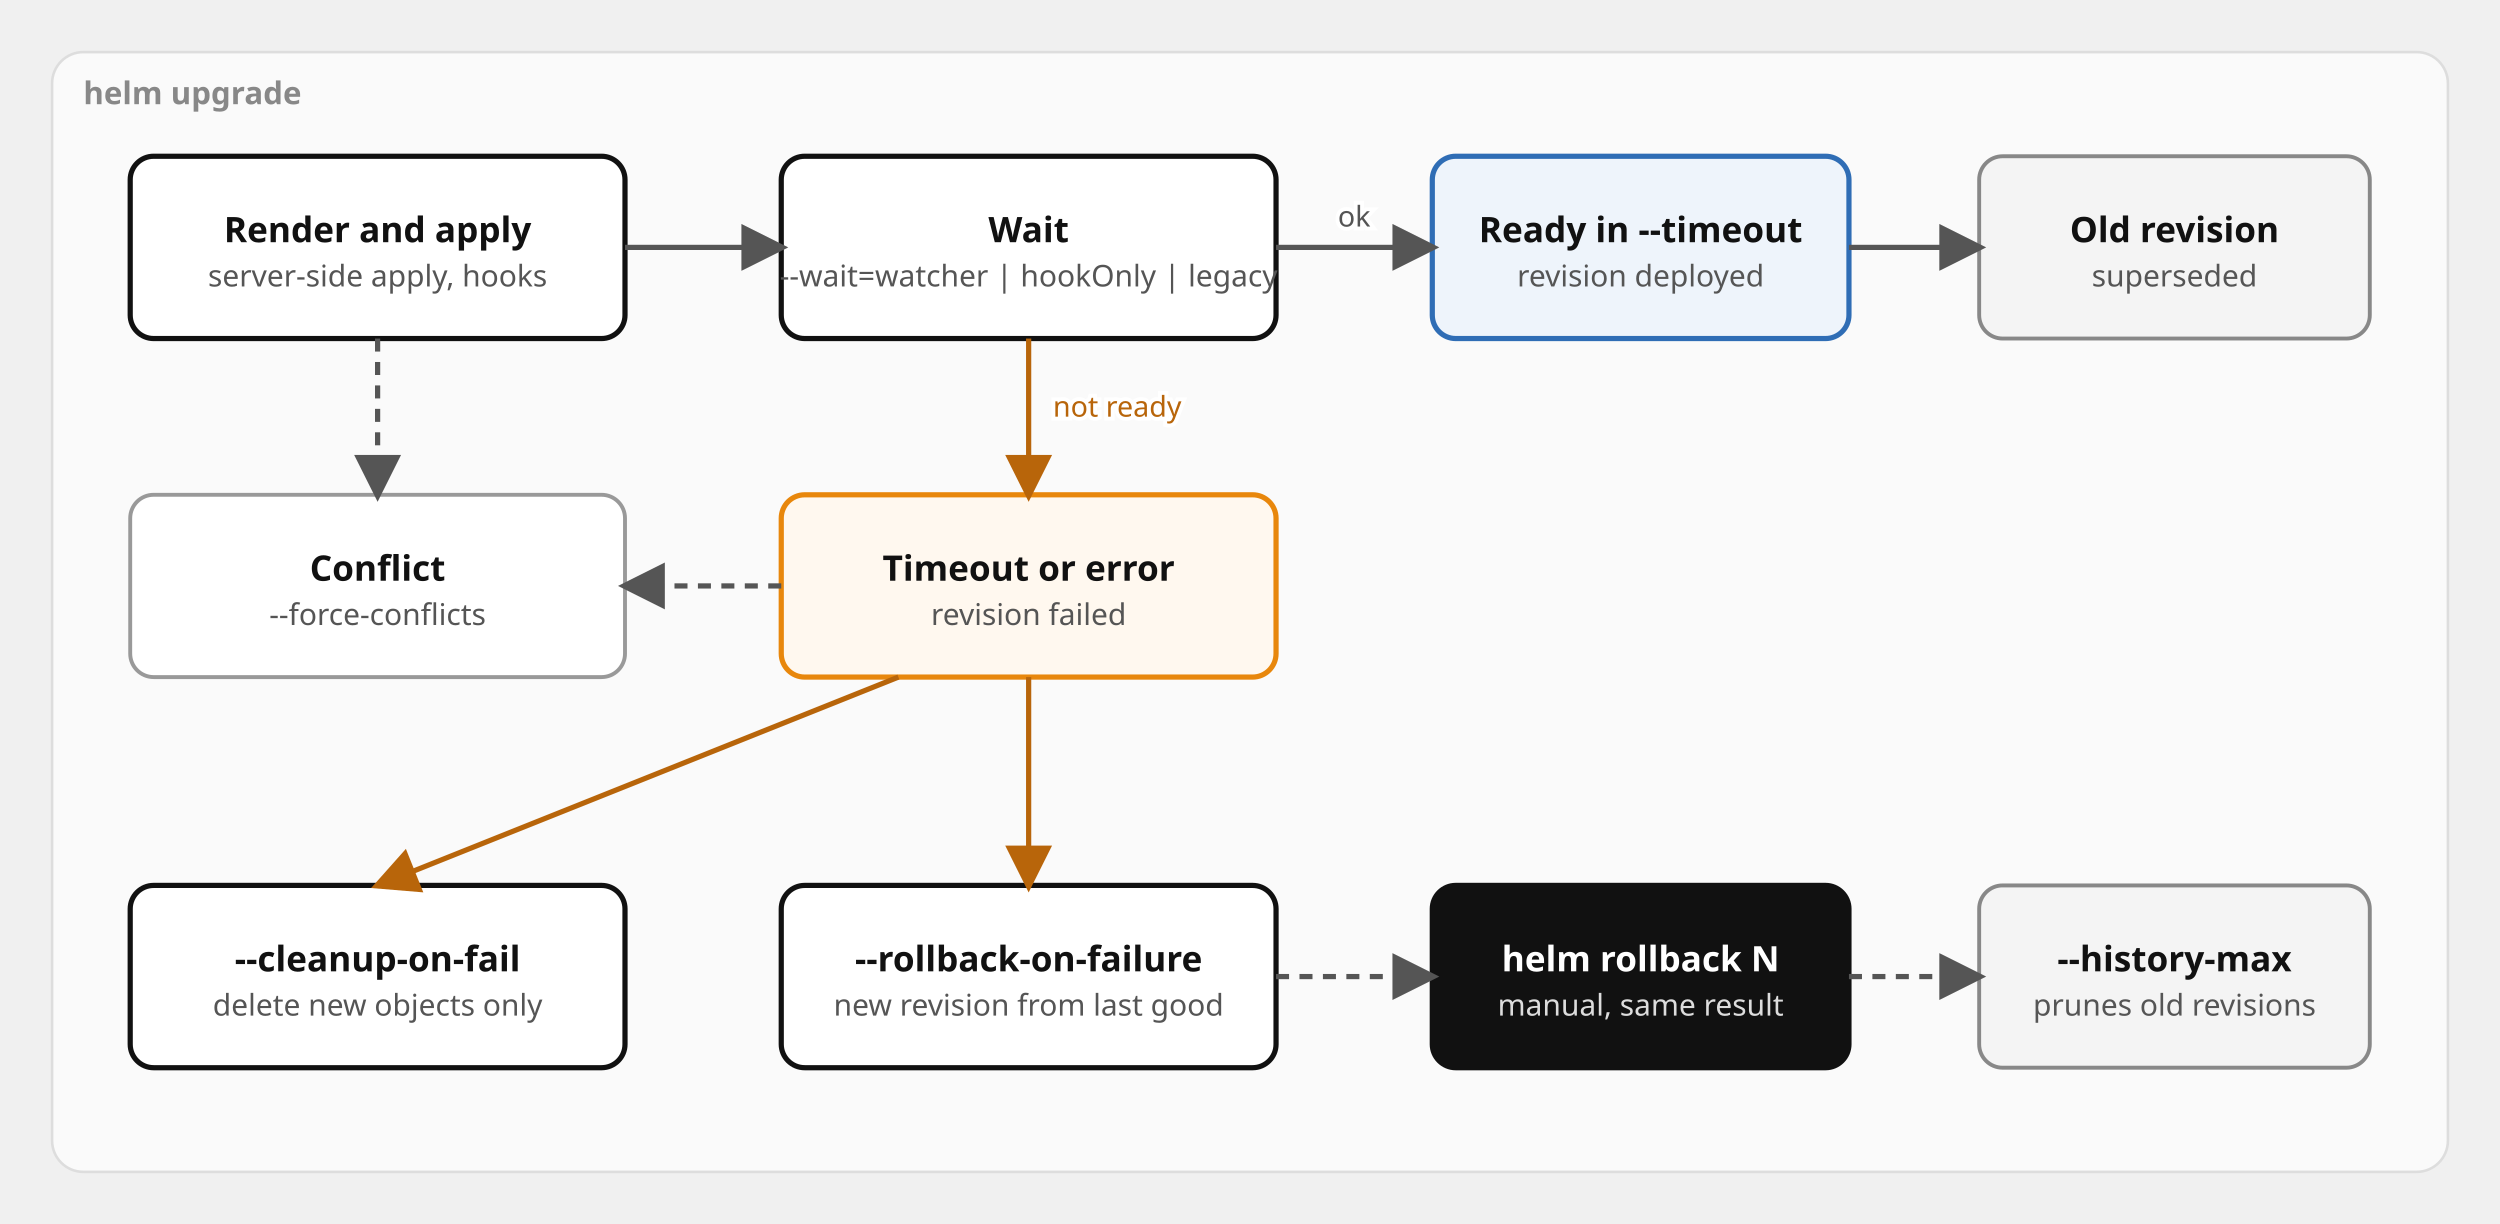
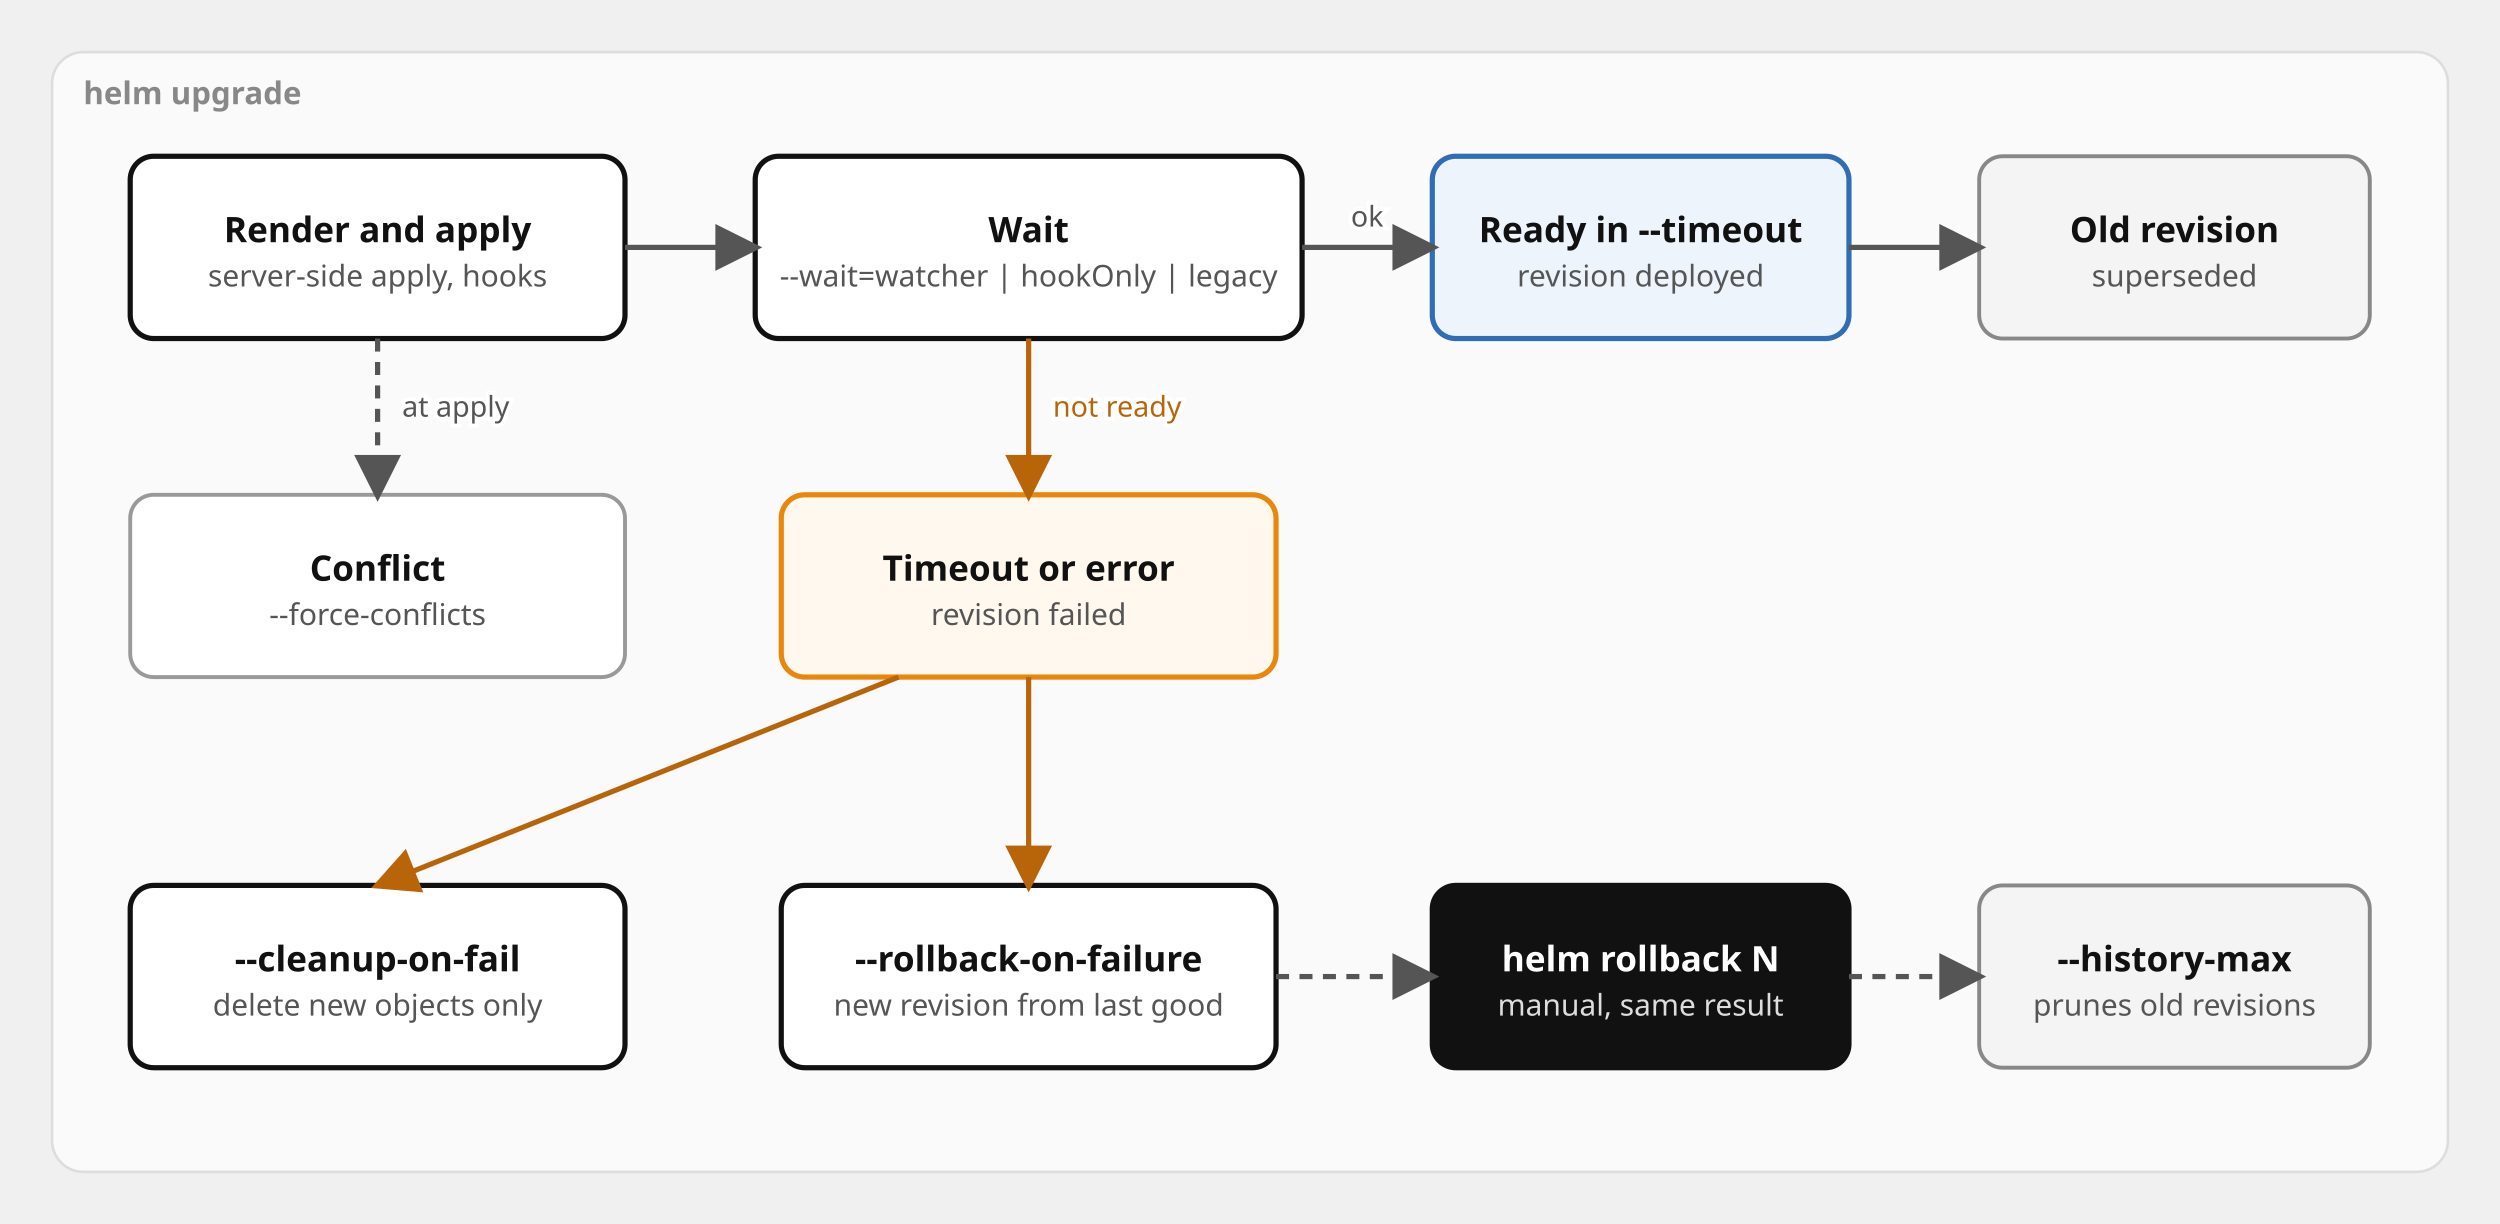
<svg xmlns="http://www.w3.org/2000/svg" viewBox="0 0 960 470" font-family="'Red Hat Text', system-ui, sans-serif" role="img">
  <defs>
    <marker id="a" viewBox="0 0 10 10" refX="8.5" refY="5" markerWidth="9" markerHeight="9" orient="auto-start-reverse">
      <path d="M0,0 L10,5 L0,10 z" fill="#555" />
    </marker>
    <marker id="am" viewBox="0 0 10 10" refX="8.5" refY="5" markerWidth="9" markerHeight="9" orient="auto-start-reverse">
      <path d="M0,0 L10,5 L0,10 z" fill="#b8650a" />
    </marker>
  </defs>
  <rect x="20" y="20" width="920" height="430" rx="12" fill="#fafafa" stroke="#ddd" />
  <text x="32" y="40" font-size="12" font-weight="700" fill="#888">helm upgrade</text>
  <rect x="50" y="60" width="190" height="70" rx="9" fill="#ffffff" stroke="#111111" stroke-width="2" />
  <text x="145.0" y="93.0" font-size="13.5" font-weight="700" fill="#111111" text-anchor="middle">Render and apply</text>
  <text x="145.0" y="110.0" font-size="11.5" fill="#555555" text-anchor="middle">server-side apply, hooks</text>
-   <rect x="300" y="60" width="190" height="70" rx="9" fill="#ffffff" stroke="#111111" stroke-width="2" />
+   <rect x="290" y="60" width="210" height="70" rx="9" fill="#ffffff" stroke="#111111" stroke-width="2" />
  <text x="395.0" y="93.0" font-size="13.5" font-weight="700" fill="#111111" text-anchor="middle">Wait</text>
  <text x="395.0" y="110.0" font-size="11.5" fill="#555555" text-anchor="middle">--wait=watcher | hookOnly | legacy</text>
  <rect x="550" y="60" width="160" height="70" rx="9" fill="#eef4fb" stroke="#2f6db5" stroke-width="2" />
  <text x="630.0" y="93.0" font-size="13.5" font-weight="700" fill="#111111" text-anchor="middle">Ready in --timeout</text>
  <text x="630.0" y="110.0" font-size="11.5" fill="#555555" text-anchor="middle">revision deployed</text>
  <rect x="760" y="60" width="150" height="70" rx="9" fill="#f4f4f4" stroke="#888888" stroke-width="1.5" />
  <text x="835.0" y="93.0" font-size="13.5" font-weight="700" fill="#111111" text-anchor="middle">Old revision</text>
  <text x="835.0" y="110.0" font-size="11.5" fill="#555555" text-anchor="middle">superseded</text>
  <rect x="300" y="190" width="190" height="70" rx="9" fill="#fff8ef" stroke="#e8870c" stroke-width="2" />
  <text x="395.0" y="223.0" font-size="13.5" font-weight="700" fill="#111111" text-anchor="middle">Timeout or error</text>
  <text x="395.0" y="240.0" font-size="11.5" fill="#555555" text-anchor="middle">revision failed</text>
  <rect x="50" y="190" width="190" height="70" rx="9" fill="#ffffff" stroke="#999999" stroke-width="1.5" />
  <text x="145.0" y="223.0" font-size="13.5" font-weight="700" fill="#111111" text-anchor="middle">Conflict</text>
  <text x="145.0" y="240.0" font-size="11.5" fill="#555555" text-anchor="middle">--force-conflicts</text>
  <rect x="50" y="340" width="190" height="70" rx="9" fill="#ffffff" stroke="#111111" stroke-width="2" />
  <text x="145.0" y="373.0" font-size="13.5" font-weight="700" fill="#111111" text-anchor="middle">--cleanup-on-fail</text>
  <text x="145.0" y="390.0" font-size="11.5" fill="#555555" text-anchor="middle">delete new objects only</text>
  <rect x="300" y="340" width="190" height="70" rx="9" fill="#ffffff" stroke="#111111" stroke-width="2" />
  <text x="395.0" y="373.0" font-size="13.5" font-weight="700" fill="#111111" text-anchor="middle">--rollback-on-failure</text>
  <text x="395.0" y="390.0" font-size="11.5" fill="#555555" text-anchor="middle">new revision from last good</text>
  <rect x="550" y="340" width="160" height="70" rx="9" fill="#111111" stroke="#111111" stroke-width="2" />
  <text x="630.0" y="373.0" font-size="13.5" font-weight="700" fill="#ffffff" text-anchor="middle">helm rollback N</text>
  <text x="630.0" y="390.0" font-size="11.5" fill="#dddddd" text-anchor="middle">manual, same result</text>
  <rect x="760" y="340" width="150" height="70" rx="9" fill="#f4f4f4" stroke="#888888" stroke-width="1.5" />
  <text x="835.0" y="373.0" font-size="13.5" font-weight="700" fill="#111111" text-anchor="middle">--history-max</text>
  <text x="835.0" y="390.0" font-size="11.5" fill="#555555" text-anchor="middle">prunes old revisions</text>
-   <path d="M240,95 L300,95" fill="none" stroke="#555" stroke-width="2" marker-end="url(#a)" />
-   <path d="M490,95 L550,95" fill="none" stroke="#555" stroke-width="2" marker-end="url(#a)" />
-   <text x="520.0" y="87.0" font-size="11" fill="#ffffff" stroke="#ffffff" stroke-width="3" paint-order="stroke" text-anchor="middle">ok</text>
-   <text x="520.0" y="87.0" font-size="11" fill="#555" text-anchor="middle">ok</text>
+   <path d="M240,95 L290,95" fill="none" stroke="#555" stroke-width="2" marker-end="url(#a)" />
+   <path d="M500,95 L550,95" fill="none" stroke="#555" stroke-width="2" marker-end="url(#a)" />
+   <text x="525.0" y="87.0" font-size="11" fill="#ffffff" stroke="#ffffff" stroke-width="3" paint-order="stroke" text-anchor="middle">ok</text>
+   <text x="525.0" y="87.0" font-size="11" fill="#555" text-anchor="middle">ok</text>
  <path d="M710,95 L760,95" fill="none" stroke="#555" stroke-width="2" marker-end="url(#a)" />
  <path d="M395,130 L395,190" fill="none" stroke="#b8650a" stroke-width="2" marker-end="url(#am)" />
  <text x="429.0" y="160.0" font-size="11" fill="#ffffff" stroke="#ffffff" stroke-width="3" paint-order="stroke" text-anchor="middle">not ready</text>
  <text x="429.0" y="160.0" font-size="11" fill="#b8650a" text-anchor="middle">not ready</text>
  <path d="M145,130 L145,190" fill="none" stroke="#555" stroke-width="2" stroke-dasharray="5 4" marker-end="url(#a)" />
-   <path d="M300,225 L240,225" fill="none" stroke="#555" stroke-width="2" stroke-dasharray="5 4" marker-end="url(#a)" />
+   <text x="175.0" y="160.0" font-size="11" fill="#ffffff" stroke="#ffffff" stroke-width="3" paint-order="stroke" text-anchor="middle">at apply</text>
+   <text x="175.0" y="160.0" font-size="11" fill="#555" text-anchor="middle">at apply</text>
  <path d="M345,260 L145,340" fill="none" stroke="#b8650a" stroke-width="2" marker-end="url(#am)" />
  <path d="M395,260 L395,340" fill="none" stroke="#b8650a" stroke-width="2" marker-end="url(#am)" />
  <path d="M490,375 L550,375" fill="none" stroke="#555" stroke-width="2" stroke-dasharray="5 4" marker-end="url(#a)" />
  <path d="M710,375 L760,375" fill="none" stroke="#555" stroke-width="2" stroke-dasharray="5 4" marker-end="url(#a)" />
</svg>
